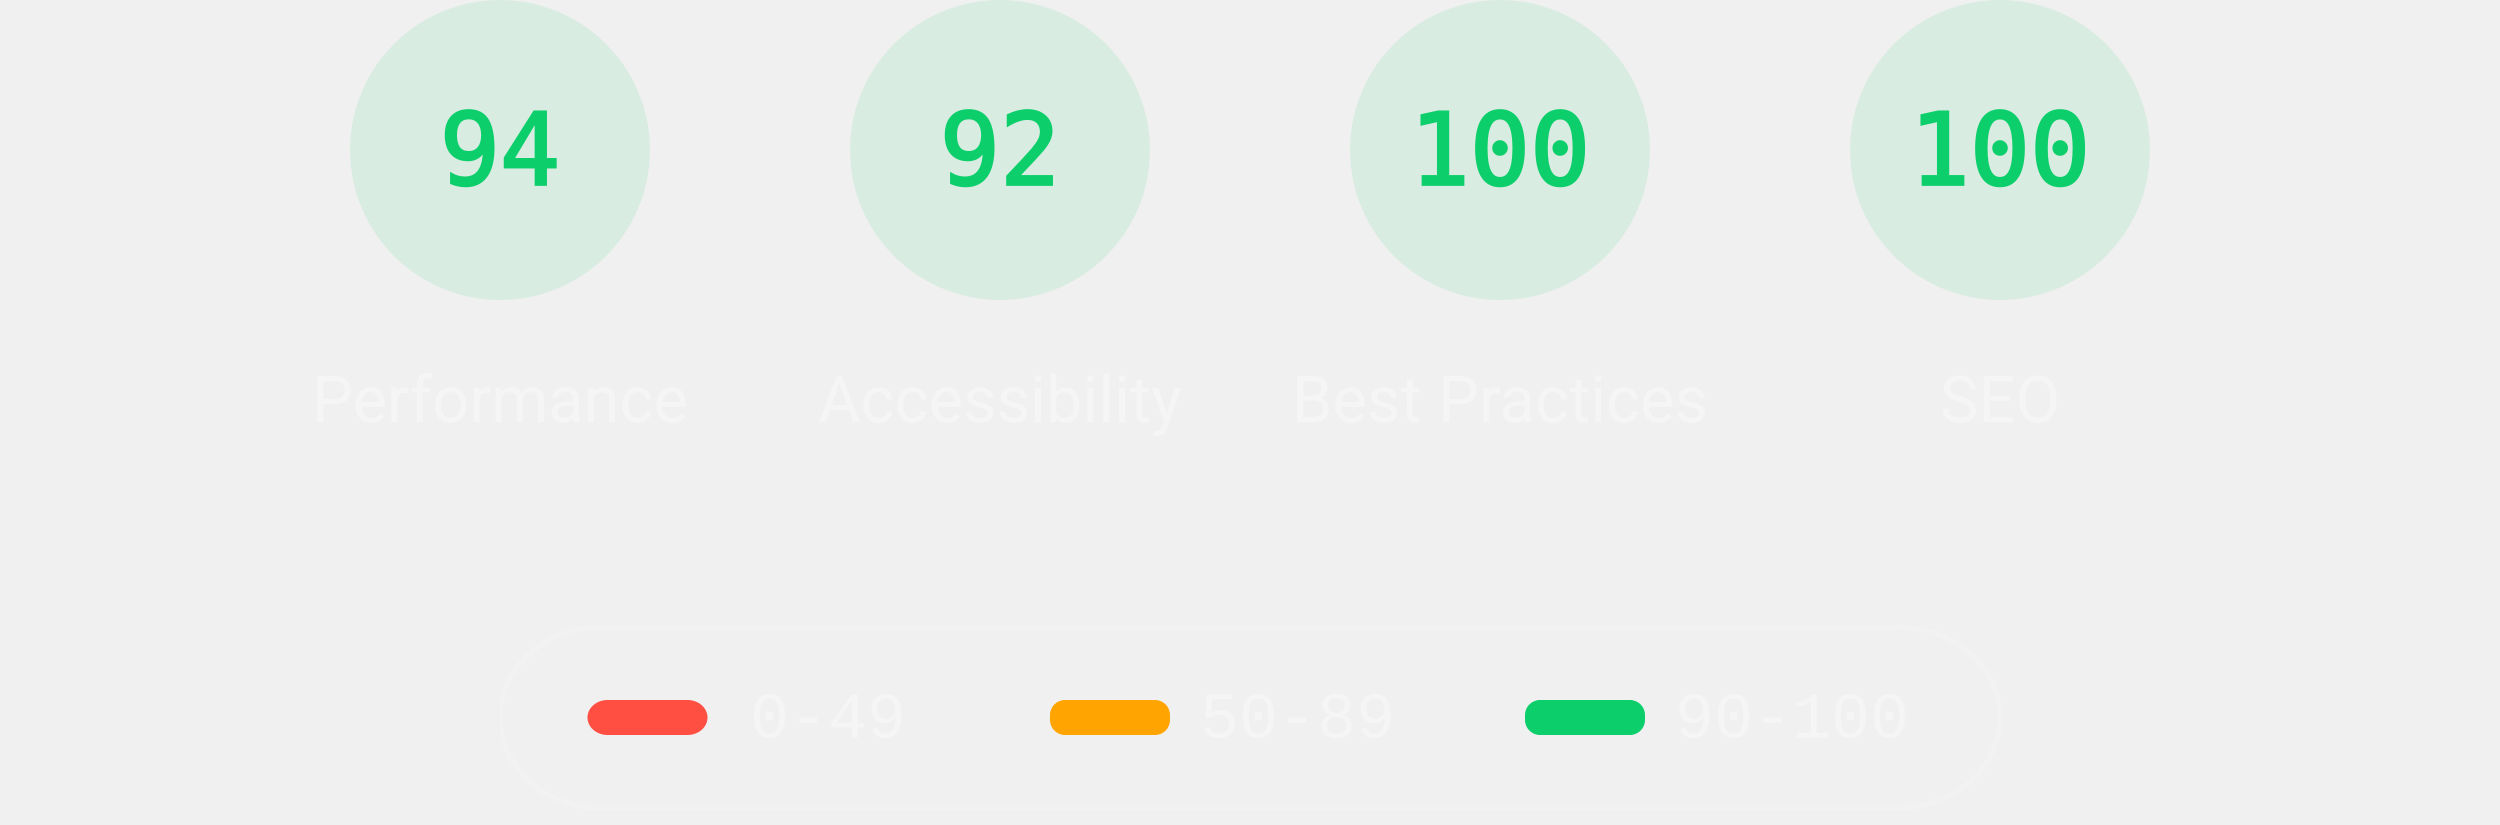
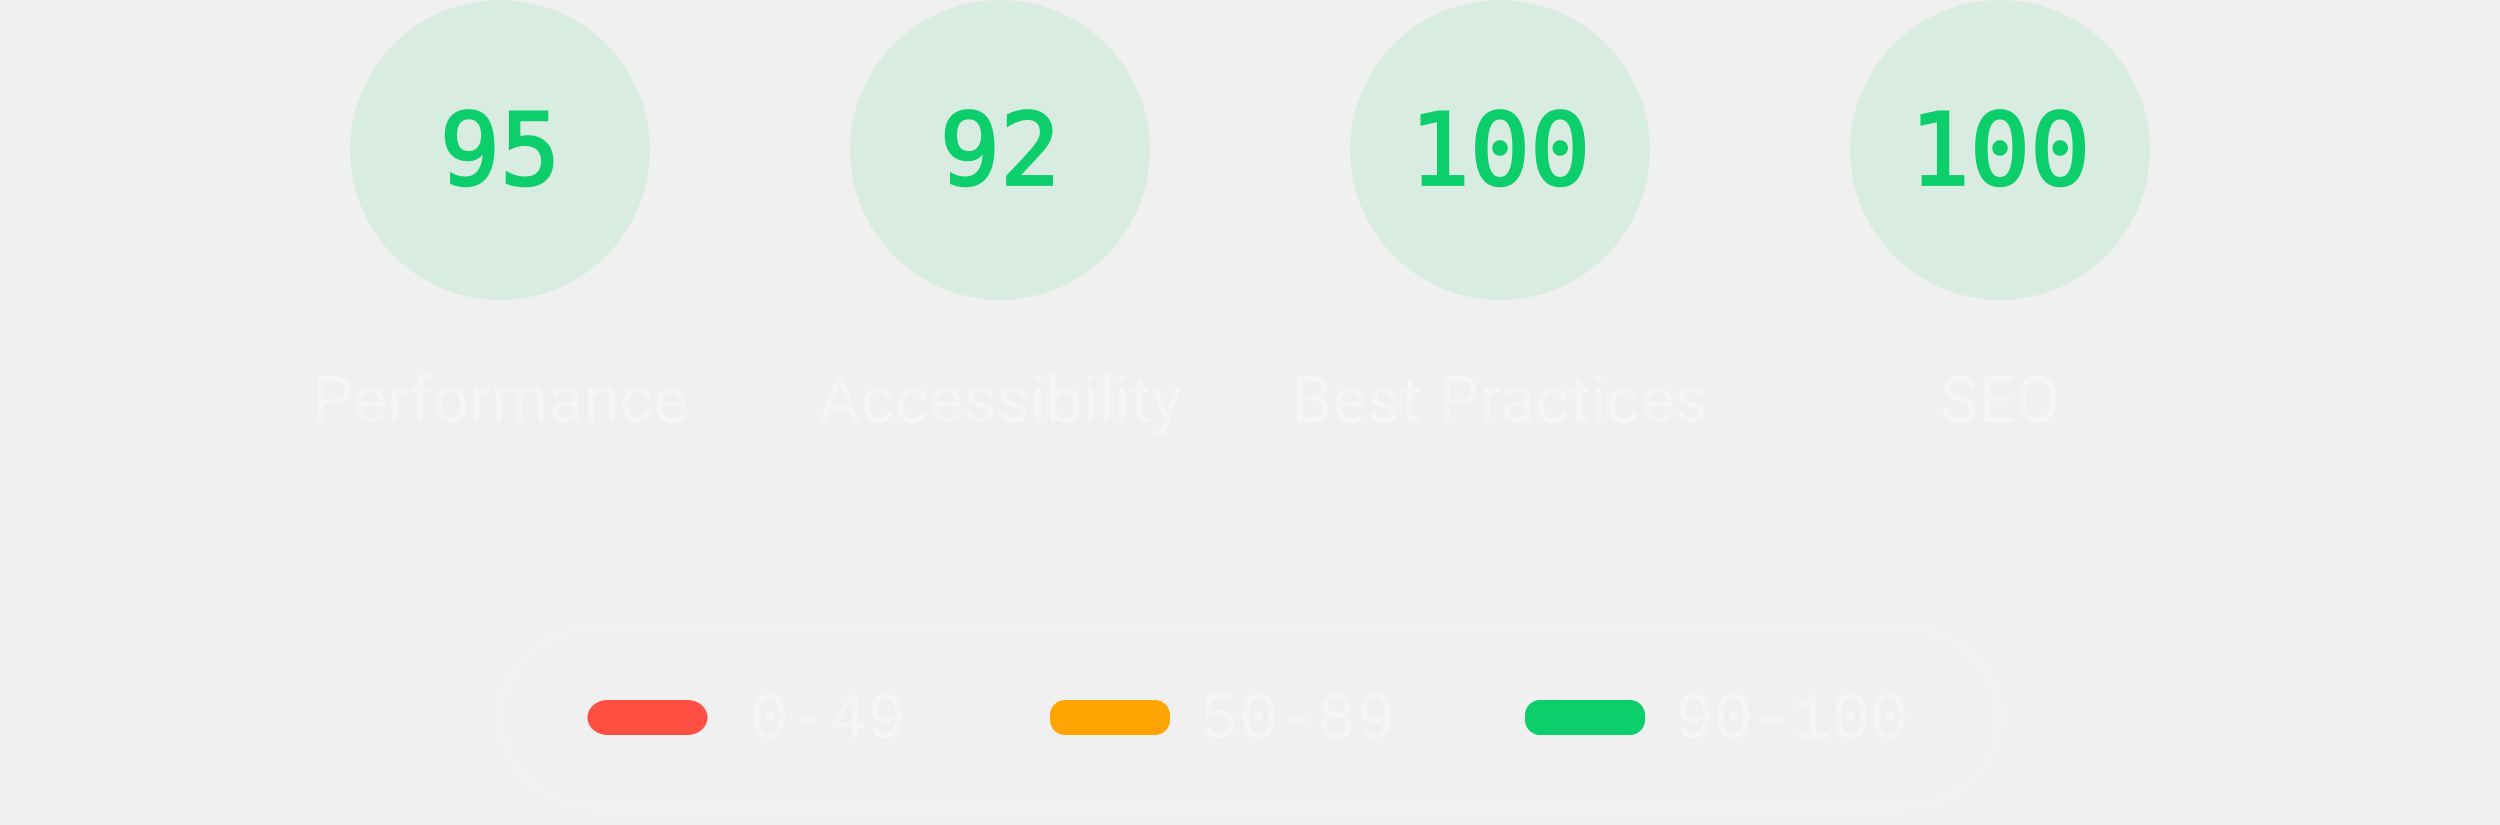
<svg xmlns="http://www.w3.org/2000/svg" class="theme--dark" fill="none" width="1000" height="330">
  <style>
			.gauge-base {
				opacity: 0.1
			}

			.gauge-arc {
				fill: none;
				animation-delay: 250ms;
				stroke-linecap: round;
				transform: rotate(-90deg);
				transform-origin: 100px 60px;
				animation: load-gauge 1s ease forwards
			}

			.guage-text {
				font-size: 40px;
				font-family: monospace;
				text-align: center
			}

			.guage-red {
				color: #ff4e42;
				fill: #ff4e42;
				stroke: #ff4e42
			}
			.guage-orange {
				color: #ffa400;
				fill: #ffa400;
				stroke: #ffa400
			}
			.guage-green {
				color: #0cce6b;
				fill: #0cce6b;
				stroke: #0cce6b
			}
			.theme--agnostic .guage-undefined {
				color: #5c5c5c;
				fill: #5c5c5c;
				stroke: #5c5c5c
			}
			.theme--light .guage-undefined {
				color: #1e1e1e;
				fill: #1e1e1e;
				stroke: #1e1e1e
			}
			.theme--dark .guage-undefined {
				color: #f5f5f5;
				fill: #f5f5f5;
				stroke: #f5f5f5
			}

			.guage-title {
				stroke: none;
				font-size: 26px;
				line-height: 26px;
				font-family: Roboto, Halvetica, Arial, sans-serif
			}
			.metric.guage-title {
				font-family: 'Courier New', Courier, monospace
			}
			.theme--agnostic .guage-title {
				color: #737373;
				fill: #737373
			}
			.theme--light .guage-title {
				color: #212121;
				fill: #212121
			}
			.theme--dark .guage-title {
				color: #f5f5f5;
				fill: #f5f5f5
			}

			@keyframes load-gauge {
				from {
					stroke-dasharray: 0 352.858
				}
			}
			.lh-gauge--pwa__disc {
				fill: #e0e0e0
			}
			.lh-gauge--pwa__logo {
				position: relative;
				fill: #b0b0b0
			}
			.lh-gauge--pwa__invisible {
				display: none
			}
			.lh-gauge--pwa__visible {
				display: inline
			}
			.guage-invisible {
				display: none
			}
			.lh-gauge--pwa__logo--primary-color {
				fill: #304ffe
			}
			.theme--agnostic .lh-gauge--pwa__logo--secondary-color {
				fill: #787878
			}
			.theme--light .lh-gauge--pwa__logo--secondary-color {
				fill: #3d3d3d
			}
			.theme--dark .lh-gauge--pwa__logo--secondary-color {
				fill: #d8b6b6
			}
			.theme--light #svg_2 {
				stroke: #00000022
			}
			.theme--agnostic #svg_2 {
				stroke: #616161
			}
			.theme--light #svg_2 {
				stroke: #00000022
			}
			.theme--dark #svg_2 {
				stroke: #f5f5f566
			}
		</style>
  <svg class="guage-div guage-perf guage-green" viewBox="0 0 200 200" width="200" height="200" x="100" y="0">
    <circle class="gauge-base" r="56" cx="100" cy="60" stroke-width="8" />
-     <circle class="gauge-arc guage-arc-1" r="56" cx="100" cy="60" stroke-width="8" style="stroke-dasharray: 330.747, 351.858;" />
-     <text class="guage-text" x="100px" y="60px" alignment-baseline="central" dominant-baseline="central" text-anchor="middle">94</text>
+     <circle class="gauge-arc guage-arc-1" r="56" cx="100" cy="60" stroke-width="8" style="stroke-dasharray: 334.265, 351.858;" />
+     <text class="guage-text" x="100px" y="60px" alignment-baseline="central" dominant-baseline="central" text-anchor="middle">95</text>
    <text class="guage-title" x="100px" y="160px" alignment-baseline="central" dominant-baseline="central" text-anchor="middle">Performance</text>
  </svg>
  <svg class="guage-div guage-acc guage-green" viewBox="0 0 200 200" width="200" height="200" x="300" y="0">
    <circle class="gauge-base" r="56" cx="100" cy="60" stroke-width="8" />
    <circle class="gauge-arc guage-arc-2" r="56" cx="100" cy="60" stroke-width="8" style="stroke-dasharray: 323.709, 351.858;" />
    <text class="guage-text" x="100px" y="60px" alignment-baseline="central" dominant-baseline="central" text-anchor="middle">92</text>
    <text class="guage-title" x="100px" y="160px" alignment-baseline="central" dominant-baseline="central" text-anchor="middle">Accessibility</text>
  </svg>
  <svg class="guage-div guage-best guage-green" viewBox="0 0 200 200" width="200" height="200" x="500" y="0">
    <circle class="gauge-base" r="56" cx="100" cy="60" stroke-width="8" />
    <circle class="gauge-arc guage-arc-3" r="56" cx="100" cy="60" stroke-width="8" style="stroke-dasharray: 351.858, 351.858;" />
    <text class="guage-text" x="100px" y="60px" alignment-baseline="central" dominant-baseline="central" text-anchor="middle">100</text>
    <text class="guage-title" x="100px" y="160px" alignment-baseline="central" dominant-baseline="central" text-anchor="middle">Best Practices</text>
  </svg>
  <svg class="guage-div guage-seo guage-green" viewBox="0 0 200 200" width="200" height="200" x="700" y="0">
    <circle class="gauge-base" r="56" cx="100" cy="60" stroke-width="8" />
    <circle class="gauge-arc guage-arc-4" r="56" cx="100" cy="60" stroke-width="8" style="stroke-dasharray: 351.858, 351.858;" />
    <text class="guage-text" x="100px" y="60px" alignment-baseline="central" dominant-baseline="central" text-anchor="middle">100</text>
    <text class="guage-title" x="100px" y="160px" alignment-baseline="central" dominant-baseline="central" text-anchor="middle">SEO</text>
  </svg>
  <svg class="guage-div guage-pwa guage-invisible" viewBox="0 0 200 200" width="200" height="200" x="900" y="0">
    <svg viewBox="0 0 60 60" width="112" height="112" x="44" y="4">
      <defs>
        <linearGradient id="lh-gauge--pwa__check-circle__gradient-0" x1="50%" y1="0%" x2="50%" y2="100%">
          <stop stop-color="#00C852" offset="0%" />
          <stop stop-color="#009688" offset="100%" />
        </linearGradient>
        <linearGradient id="lh-gauge--pwa__installable__shadow-gradient-0" x1="76.056%" x2="24.111%" y1="82.995%" y2="24.735%">
          <stop stop-color="#A5D6A7" offset="0%" />
          <stop stop-color="#80CBC4" offset="100%" />
        </linearGradient>
        <linearGradient id="lh-gauge--pwa__fast-reliable__shadow-gradient-0" x1="76.056%" y1="82.995%" x2="25.678%" y2="26.493%">
          <stop stop-color="#64B5F6" offset="0%" />
          <stop stop-color="#2979FF" offset="100%" />
        </linearGradient>
        <g id="lh-gauge--pwa__fast-reliable-badge-0">
          <circle fill="#FFFFFF" cx="10" cy="10" r="10" />
          <path fill="#304FFE" d="M10 3.58l5.25 2.34v3.5c0 3.23-2.24 6.26-5.25 7-3.01-.74-5.25-3.77-5.25-7v-3.5L10 3.58zm-.47 10.74l2.76-4.83.03-.07c.04-.08 0-.24-.22-.24h-1.64l.47-3.26h-.47l-2.7 4.77c-.02.01.05-.1-.04.05-.09.16-.1.31.18.31h1.63l-.47 3.27h.47z" />
        </g>
        <g id="lh-gauge--pwa__installable-badge-0">
          <circle fill="#FFFFFF" cx="10" cy="10" r="10" />
          <path fill="#009688" d="M10 4.167A5.835 5.835 0 0 0 4.167 10 5.835 5.835 0 0 0 10 15.833 5.835 5.835 0 0 0 15.833 10 5.835 5.835 0 0 0 10 4.167zm2.917 6.416h-2.334v2.334H9.417v-2.334H7.083V9.417h2.334V7.083h1.166v2.334h2.334v1.166z" />
        </g>
      </defs>
      <g stroke="none" fill-rule="nonzero">
        <circle class="lh-gauge--pwa__disc" cx="30" cy="30" r="30" />
        <g class="lh-gauge--pwa__logo">
          <path d="M35.66 19.39l.7-1.75h2L37.4 15 38.6 12l3.4 9h-2.51l-.58-1.61z" />
          <path d="M33.52 21l3.65-9h-2.42l-2.5 5.82L30.5 12h-1.86l-1.9 5.82-1.35-2.65-1.21 3.72L25.4 21h2.38l1.72-5.2 1.64 5.2z" />
          <path fill-rule="nonzero" d="M20.3 17.91h1.48c.45 0 .85-.05 1.2-.15l.39-1.18 1.07-3.3a2.64 2.64 0 0 0-.28-.37c-.55-.6-1.36-.91-2.42-.91H18v9h2.3V17.9zm1.96-3.84c.22.22.33.5.33.87 0 .36-.1.65-.29.87-.2.23-.59.35-1.15.35h-.86v-2.41h.87c.52 0 .89.1 1.1.32z" />
        </g>
        <rect class="lh-gauge--pwa__component lh-gauge--pwa__na-line lh-gauge--pwa__invisible" fill="#FFFFFF" x="20" y="32" width="20" height="4" rx="2" />
        <g class="lh-gauge--pwa__component lh-gauge--pwa__fast-reliable-badge lh-gauge--pwa__invisible" transform="translate(20, 29)">
          <path fill="url(#lh-gauge--pwa__fast-reliable__shadow-gradient-0)" d="M33.63 19.49A30 30 0 0 1 16.2 30.36L3 17.14 17.14 3l16.49 16.49z" />
          <use href="#lh-gauge--pwa__fast-reliable-badge-0" />
        </g>
        <g class="lh-gauge--pwa__component lh-gauge--pwa__installable-badge lh-gauge--pwa__invisible" transform="translate(20, 29)">
          <path fill="url(#lh-gauge--pwa__installable__shadow-gradient-0)" d="M33.629 19.487c-4.272 5.453-10.391 9.39-17.415 10.869L3 17.142 17.142 3 33.63 19.487z" />
          <use href="#lh-gauge--pwa__installable-badge-0" />
        </g>
        <g class="lh-gauge--pwa__component lh-gauge--pwa__fast-reliable-installable-badges lh-gauge--pwa__invisible">
          <g transform="translate(8, 29)">
            <path fill="url(#lh-gauge--pwa__fast-reliable__shadow-gradient-0)" d="M16.321 30.463L3 17.143 17.142 3l22.365 22.365A29.864 29.864 0 0 1 22 31c-1.942 0-3.84-.184-5.679-.537z" />
            <use href="#lh-gauge--pwa__fast-reliable-badge-0" />
          </g>
          <g transform="translate(32, 29)">
            <path fill="url(#lh-gauge--pwa__installable__shadow-gradient-0)" d="M25.982 11.84a30.107 30.107 0 0 1-13.08 15.203L3 17.143 17.142 3l8.84 8.84z" />
            <use href="#lh-gauge--pwa__installable-badge-0" />
          </g>
        </g>
        <g class="lh-gauge--pwa__component lh-gauge--pwa__check-circle lh-gauge--pwa__invisible" transform="translate(18, 28)">
          <circle fill="#FFFFFF" cx="12" cy="12" r="12" />
          <path fill="url(#lh-gauge--pwa__check-circle__gradient-0)" d="M12 2a10 10 0 1 0 0 20 10 10 0 0 0 0-20zm-2 15l-5-5 1.41-1.41L10 14.17l7.59-7.59L19 8l-9 9z" />
        </g>
      </g>
    </svg>
    <text class="guage-title" y="160px" alignment-baseline="central" dominant-baseline="central" text-anchor="middle">
      <tspan x="100px" dy="-6px">Progressive</tspan>
      <tspan x="100px" dy="30px">Web App</tspan>
    </text>
  </svg>
  <svg width="604" height="76" x="200" y="250">
    <g>
      <rect fill="none" id="canvas_background" height="80" width="604" y="-1" x="-1" />
      <g display="none" overflow="visible" y="0" x="0" height="100%" width="100%" id="canvasGrid">
        <rect fill="url(#gridpattern)" stroke-width="0" y="0" x="0" height="100%" width="100%" />
      </g>
    </g>
    <g>
      <rect fill-opacity="0" stroke-width="2" rx="40" id="svg_2" height="72" width="600" y="1" x="0" fill="#000000" />
      <rect stroke="#000" rx="8" id="svg_3" height="14" width="48" y="30" x="35" stroke-opacity="null" stroke-width="0" fill="#ff4e42" />
      <rect stroke="#000" rx="6" id="svg_4" height="14" width="48" y="30" x="220" stroke-opacity="null" stroke-width="0" fill="#ffa400" />
      <rect stroke="#000" rx="6" id="svg_5" height="14" width="48" y="30" x="410" stroke-opacity="null" stroke-width="0" fill="#0cce6b" />
      <text class="metric guage-title" xml:space="preserve" text-anchor="start" font-size="26" id="svg_6" y="45" x="100" stroke-opacity="null" stroke-width="0" stroke="#000">0-49</text>
      <text class="metric guage-title" xml:space="preserve" text-anchor="start" font-size="26" id="svg_7" y="45" x="280" stroke-opacity="null" stroke-width="0" stroke="#000">50-89</text>
      <text class="metric guage-title" xml:space="preserve" text-anchor="start" font-size="26" id="svg_8" y="45" x="470" stroke-opacity="null" stroke-width="0" stroke="#000">90-100</text>
    </g>
  </svg>
</svg>
